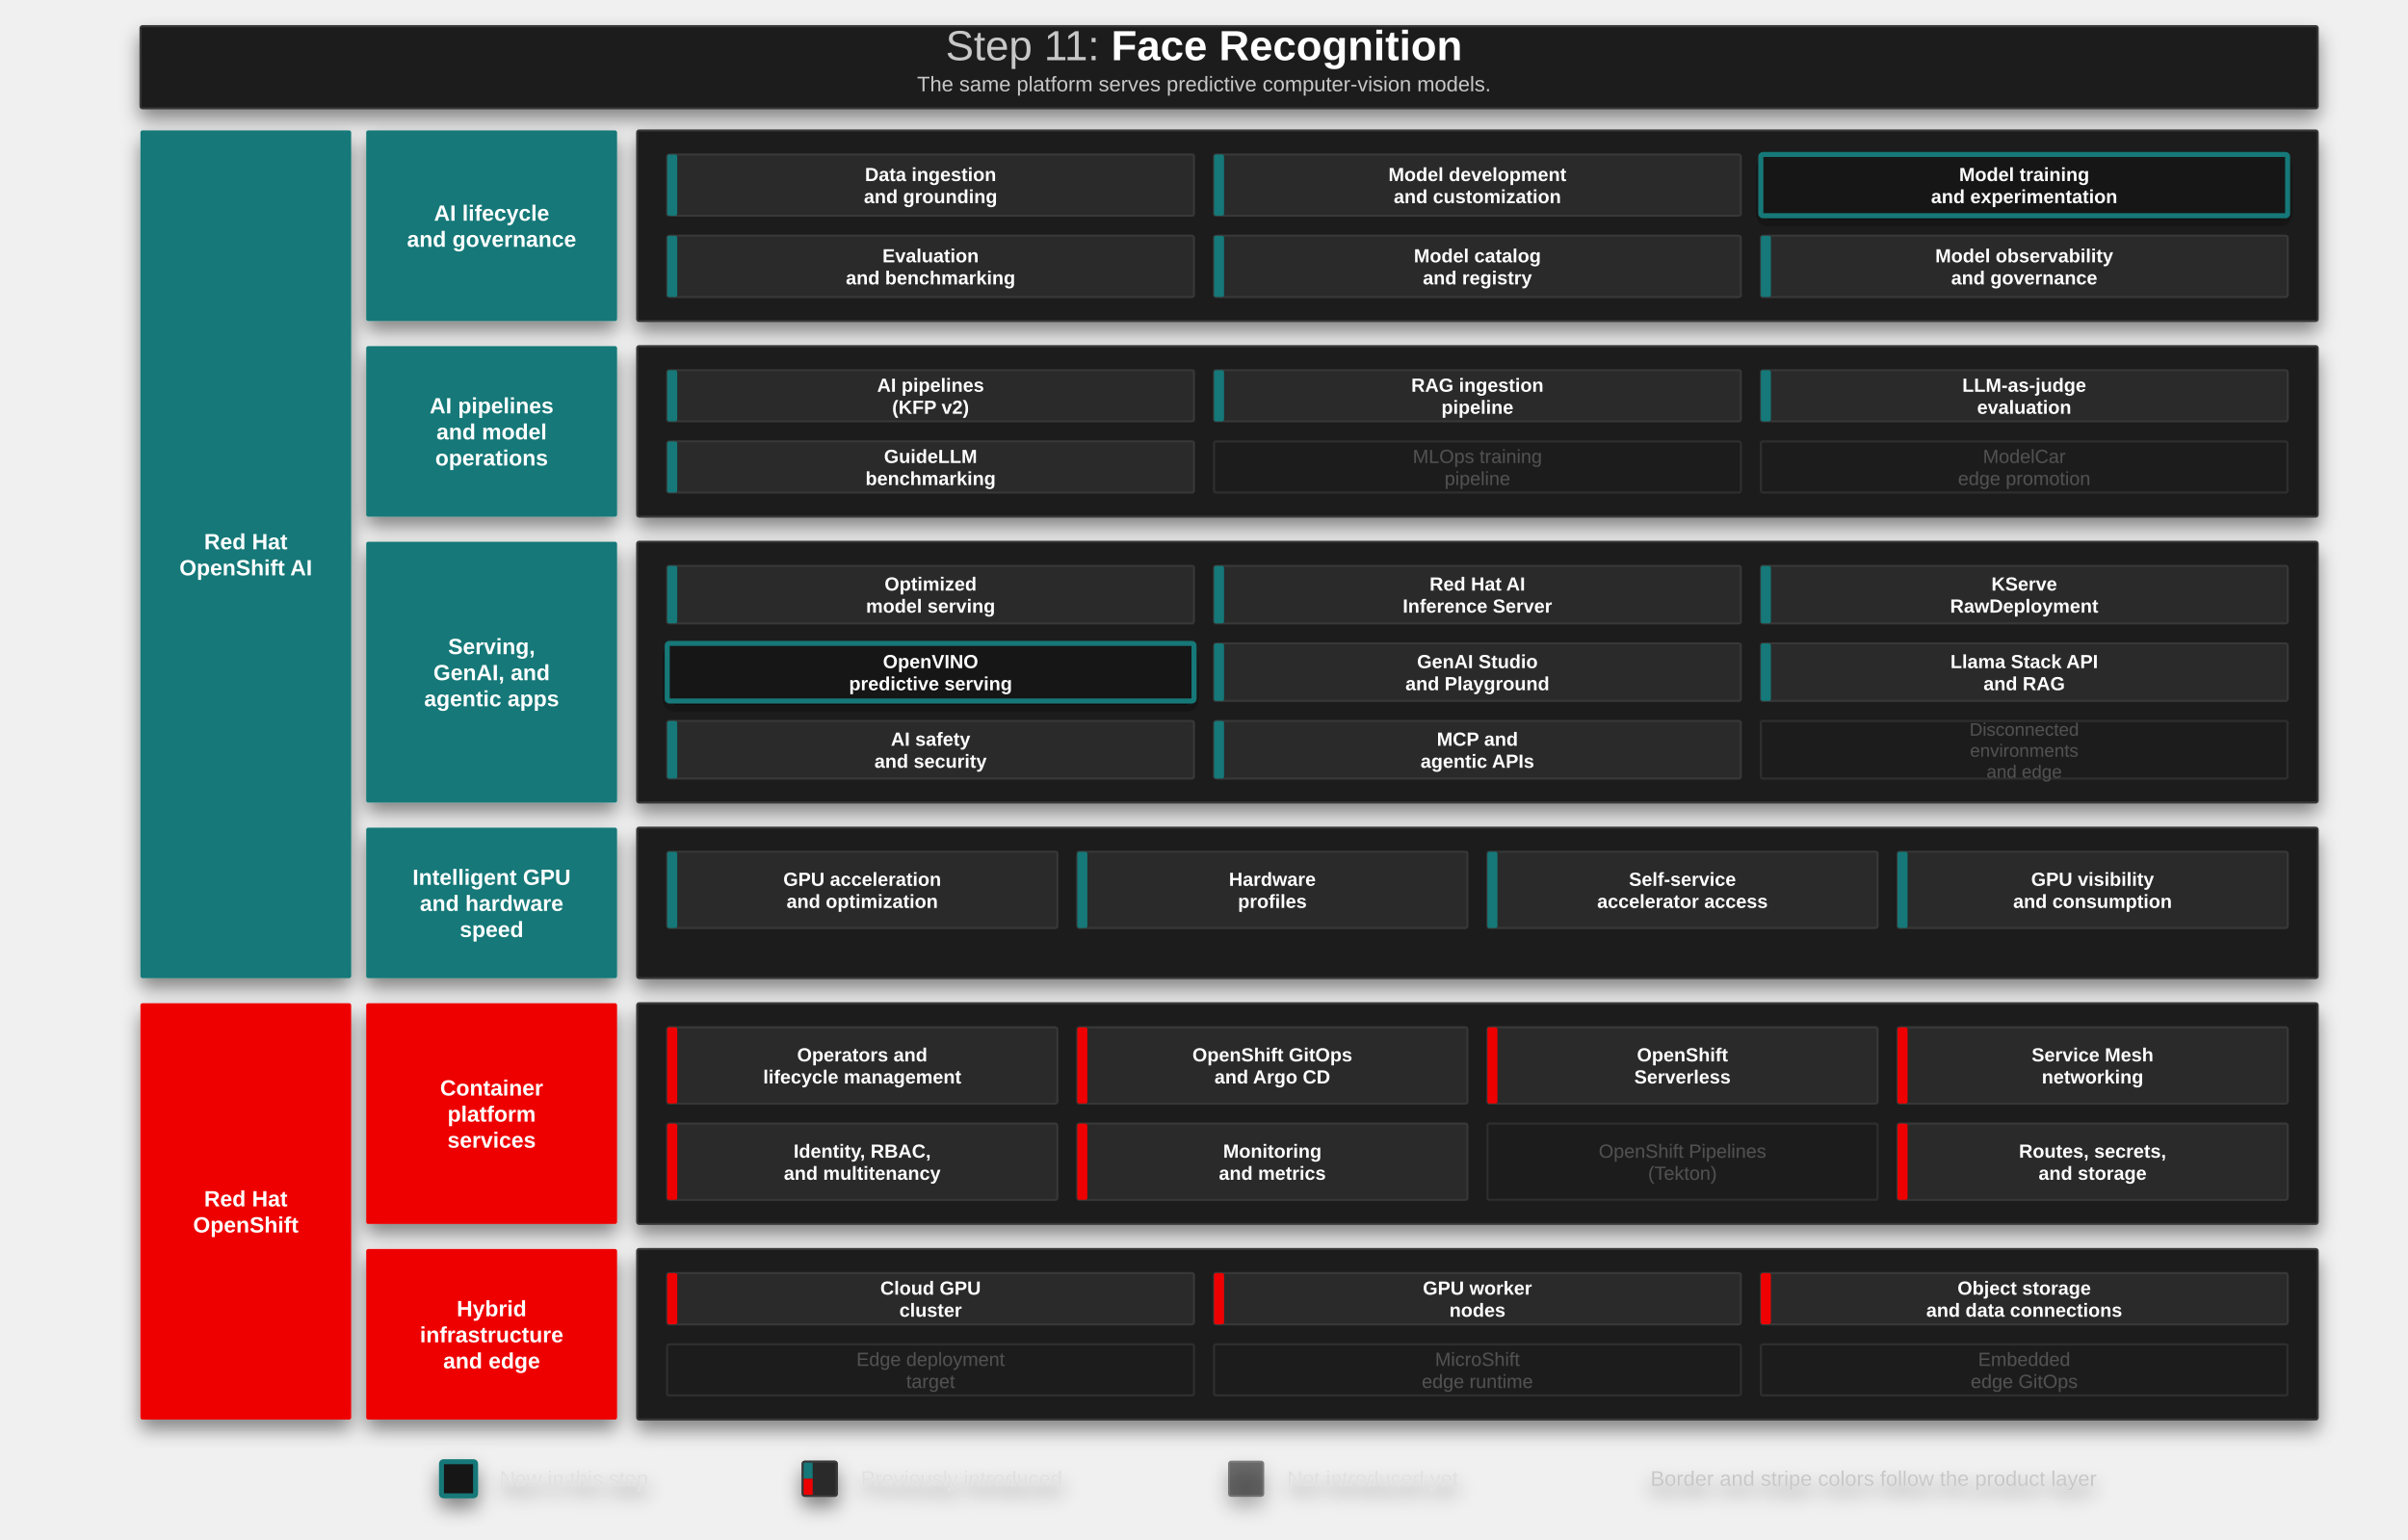
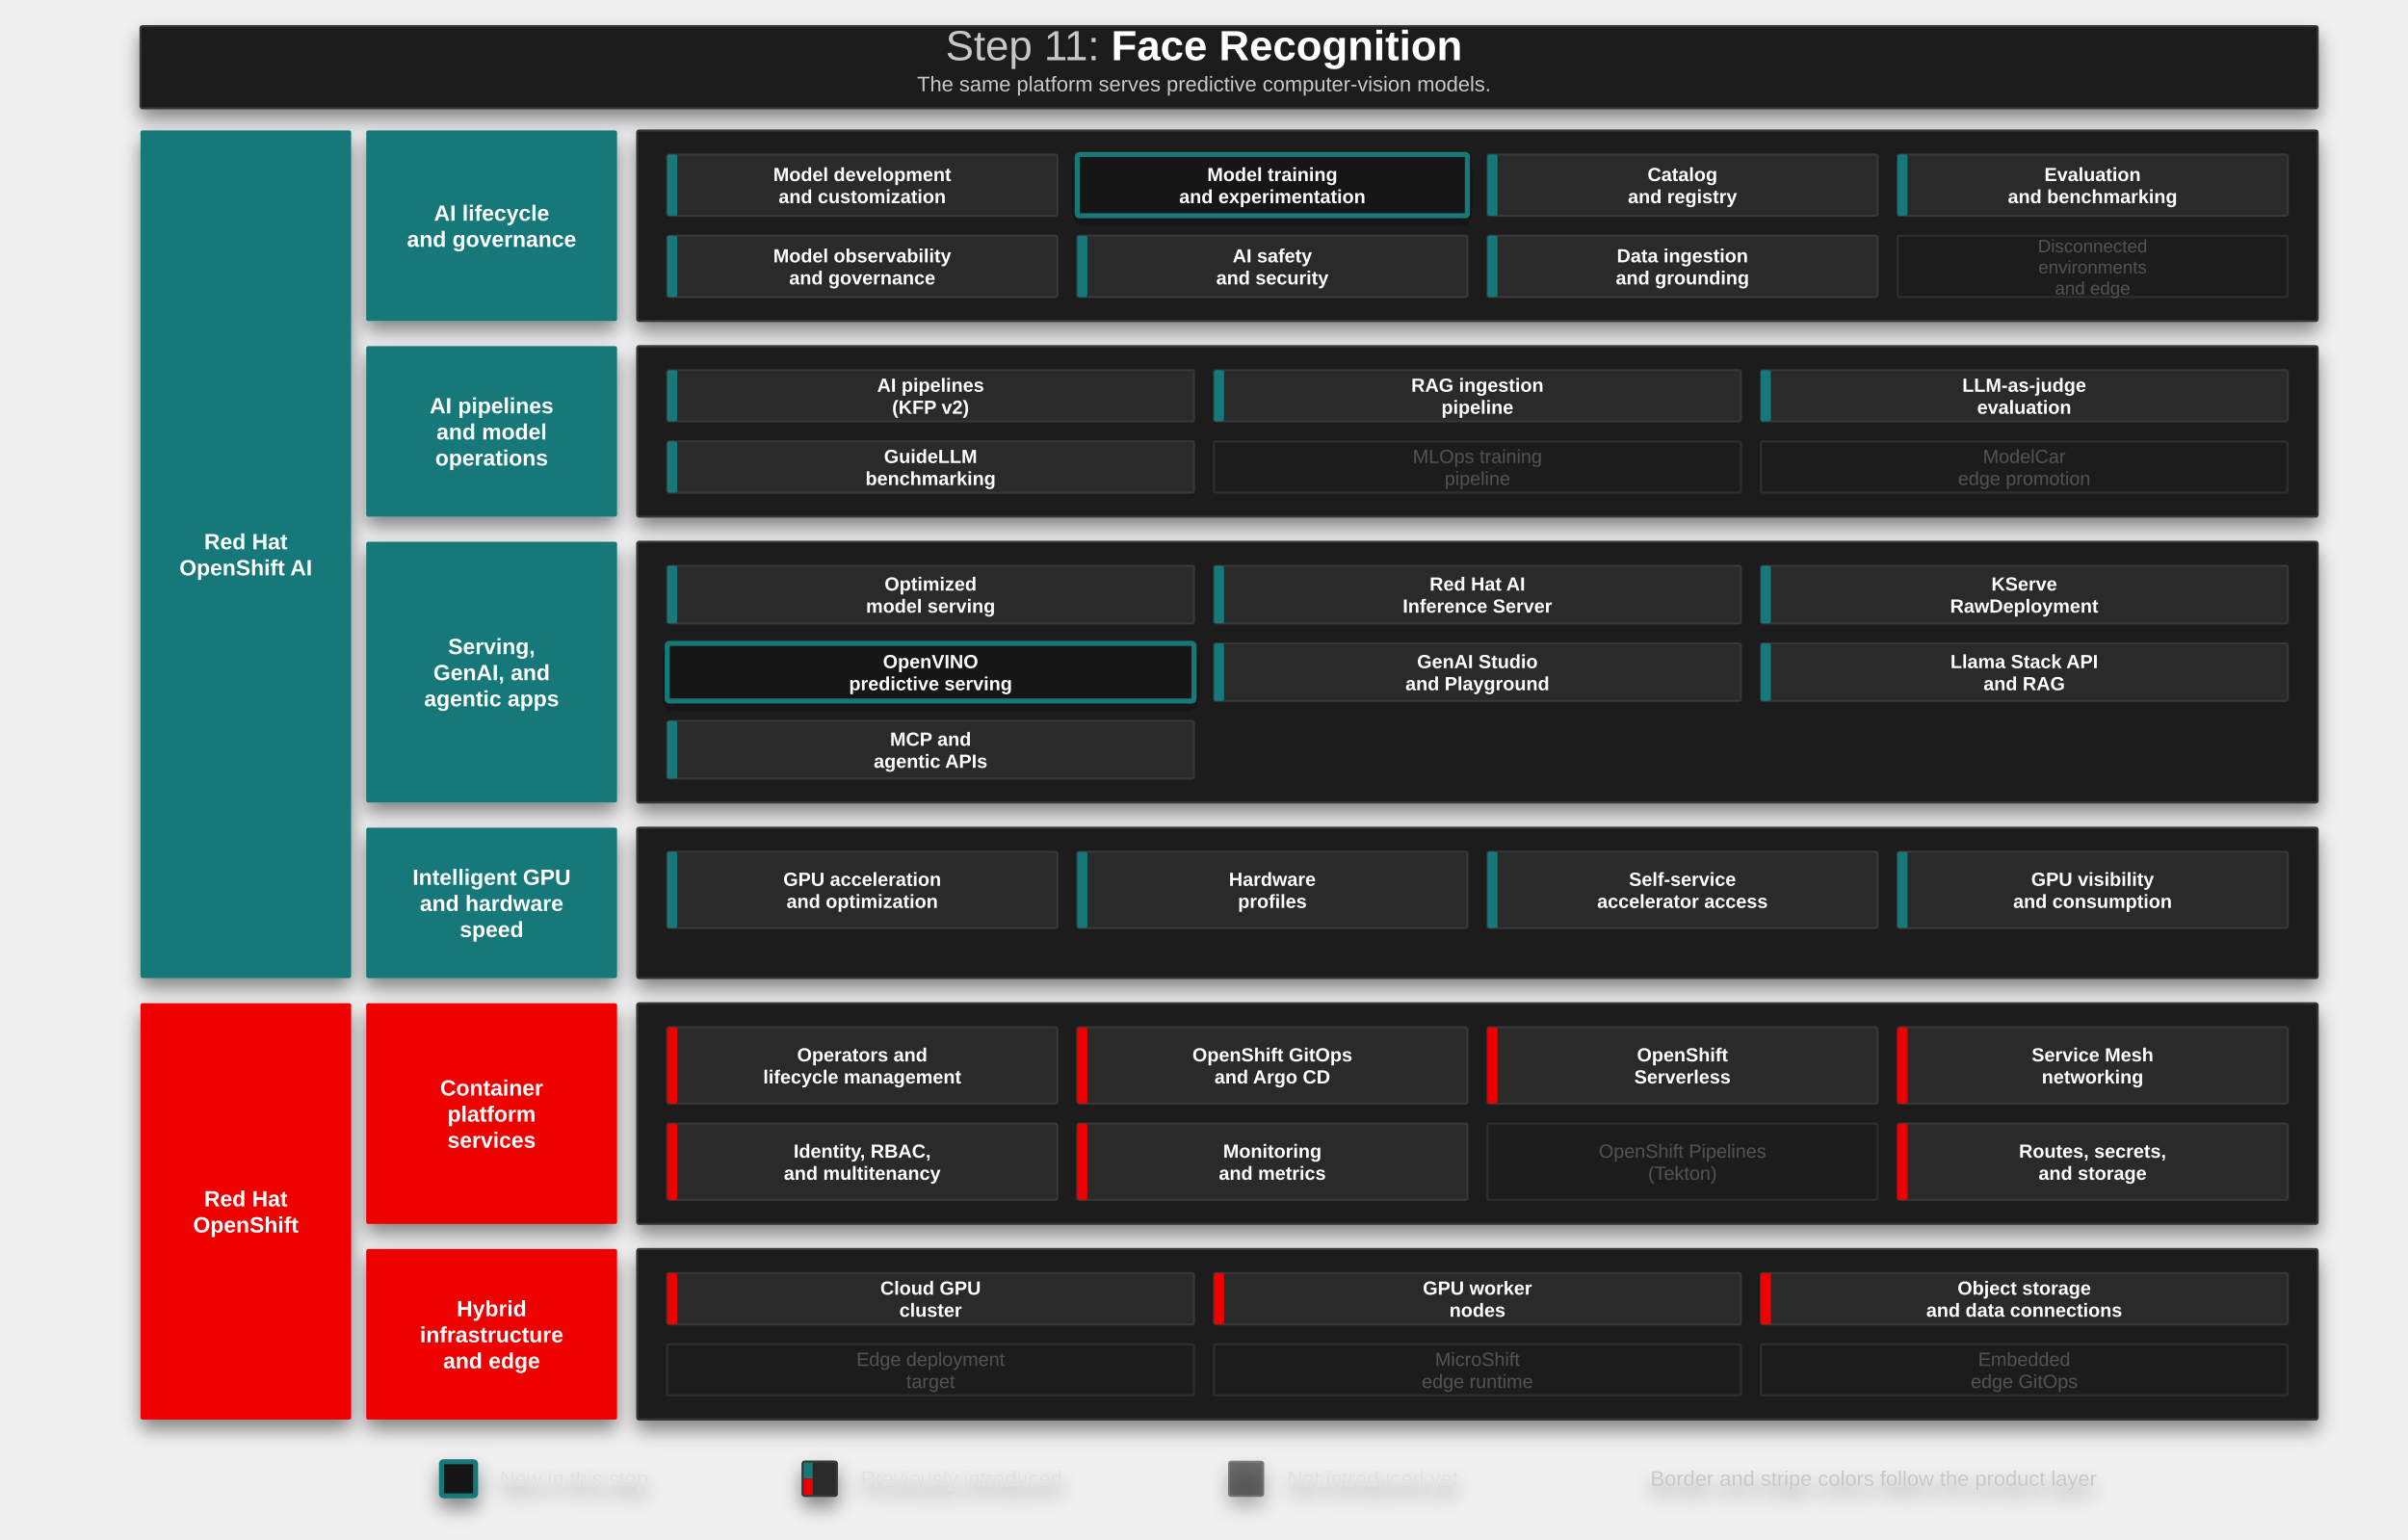
<svg xmlns="http://www.w3.org/2000/svg" width="2400" height="1535" viewBox="0 0 2400 1535" role="img" aria-labelledby="title desc">
  <style>.display{font-family:'Red Hat Display','Arial',sans-serif}.body{font-family:'Red Hat Text','Arial',sans-serif}</style>
  <defs>
    <filter id="lift" x="-20%" y="-20%" width="140%" height="140%">
      <feDropShadow dx="0" dy="6" stdDeviation="5" flood-color="#000" flood-opacity="0.55" />
    </filter>
    <filter id="panelShadow" x="-8%" y="-8%" width="116%" height="116%">
      <feDropShadow dx="0" dy="10" stdDeviation="9" flood-color="#000" flood-opacity="0.45" />
    </filter>
  </defs>
  <g filter="url(#panelShadow)">
    <rect x="140" y="26" width="2170" height="82" rx="2" fill="#1f1f1f" stroke="#383838" stroke-width="2" />
    <text x="1200.0" y="60" class="display" font-size="42" fill="#ffffff" font-weight="700" text-anchor="middle">
      <tspan fill="#c7c7c7" font-weight="500">Step 11:</tspan> Face Recognition</text>
    <text x="1200.0" y="91" class="body" font-size="21" fill="#c7c7c7" text-anchor="middle">The same platform serves predictive computer-vision models.</text>
    <rect x="140" y="130" width="210" height="845" rx="2" fill="#147878" stroke="#147878" stroke-width="0" />
    <text x="245.0" y="547.5" class="body" font-size="22" fill="#ffffff" font-weight="700" text-anchor="middle">Red Hat</text>
    <text x="245.0" y="573.5" class="body" font-size="22" fill="#ffffff" font-weight="700" text-anchor="middle">OpenShift AI</text>
    <rect x="140" y="1000" width="210" height="415" rx="2" fill="#ee0000" stroke="#ee0000" stroke-width="0" />
    <text x="245.0" y="1202.5" class="body" font-size="22" fill="#ffffff" font-weight="700" text-anchor="middle">Red Hat</text>
    <text x="245.0" y="1228.5" class="body" font-size="22" fill="#ffffff" font-weight="700" text-anchor="middle">OpenShift</text>
    <rect x="365" y="130" width="250" height="190" rx="2" fill="#147878" stroke="#147878" stroke-width="0" />
    <text x="490.0" y="220.0" class="body" font-size="22" fill="#ffffff" font-weight="700" text-anchor="middle">AI lifecycle</text>
    <text x="490.0" y="246.0" class="body" font-size="22" fill="#ffffff" font-weight="700" text-anchor="middle">and governance</text>
    <rect x="635" y="130" width="1675" height="190" rx="2" fill="#1f1f1f" stroke="#383838" stroke-width="2" />
    <g>
-       <rect x="665.0" y="154.0" width="525.0" height="61.0" rx="2" fill="#292929" stroke="#383838" stroke-width="2.0" />
+       <rect x="665.0" y="154.0" width="388.75" height="61.0" rx="2" fill="#292929" stroke="#383838" stroke-width="2.0" />
      <rect x="665.0" y="154.0" width="10" height="61.0" rx="2" fill="#147878" stroke="#147878" stroke-width="0" />
-       <text x="927.5" y="180.5" class="body" font-size="19" fill="#ffffff" font-weight="550" text-anchor="middle">Data ingestion</text>
-       <text x="927.5" y="202.5" class="body" font-size="19" fill="#ffffff" font-weight="550" text-anchor="middle">and grounding</text>
-     </g>
-     <g>
-       <rect x="1210.0" y="154.0" width="525.0" height="61.0" rx="2" fill="#292929" stroke="#383838" stroke-width="2.0" />
-       <rect x="1210.0" y="154.0" width="10" height="61.0" rx="2" fill="#147878" stroke="#147878" stroke-width="0" />
-       <text x="1472.5" y="180.5" class="body" font-size="19" fill="#ffffff" font-weight="550" text-anchor="middle">Model development</text>
-       <text x="1472.5" y="202.5" class="body" font-size="19" fill="#ffffff" font-weight="550" text-anchor="middle">and customization</text>
+       <text x="859.375" y="180.5" class="body" font-size="19" fill="#ffffff" font-weight="550" text-anchor="middle">Model development</text>
+       <text x="859.375" y="202.5" class="body" font-size="19" fill="#ffffff" font-weight="550" text-anchor="middle">and customization</text>
    </g>
    <g filter="url(#lift)">
-       <rect x="1755.0" y="154.0" width="525.0" height="61.0" rx="2" fill="#151515" stroke="#147878" stroke-width="5.0" />
-       <text x="2017.5" y="180.5" class="body" font-size="19" fill="#ffffff" font-weight="700" text-anchor="middle">Model training</text>
-       <text x="2017.5" y="202.5" class="body" font-size="19" fill="#ffffff" font-weight="700" text-anchor="middle">and experimentation</text>
-     </g>
-     <g>
-       <rect x="665.0" y="235.0" width="525.0" height="61.0" rx="2" fill="#292929" stroke="#383838" stroke-width="2.0" />
+       <rect x="1073.75" y="154.0" width="388.75" height="61.0" rx="2" fill="#151515" stroke="#147878" stroke-width="5.0" />
+       <text x="1268.125" y="180.5" class="body" font-size="19" fill="#ffffff" font-weight="700" text-anchor="middle">Model training</text>
+       <text x="1268.125" y="202.5" class="body" font-size="19" fill="#ffffff" font-weight="700" text-anchor="middle">and experimentation</text>
+     </g>
+     <g>
+       <rect x="1482.5" y="154.0" width="388.75" height="61.0" rx="2" fill="#292929" stroke="#383838" stroke-width="2.0" />
+       <rect x="1482.5" y="154.0" width="10" height="61.0" rx="2" fill="#147878" stroke="#147878" stroke-width="0" />
+       <text x="1676.875" y="180.5" class="body" font-size="19" fill="#ffffff" font-weight="550" text-anchor="middle">Catalog</text>
+       <text x="1676.875" y="202.5" class="body" font-size="19" fill="#ffffff" font-weight="550" text-anchor="middle">and registry</text>
+     </g>
+     <g>
+       <rect x="1891.25" y="154.0" width="388.75" height="61.0" rx="2" fill="#292929" stroke="#383838" stroke-width="2.0" />
+       <rect x="1891.25" y="154.0" width="10" height="61.0" rx="2" fill="#147878" stroke="#147878" stroke-width="0" />
+       <text x="2085.625" y="180.5" class="body" font-size="19" fill="#ffffff" font-weight="550" text-anchor="middle">Evaluation</text>
+       <text x="2085.625" y="202.5" class="body" font-size="19" fill="#ffffff" font-weight="550" text-anchor="middle">and benchmarking</text>
+     </g>
+     <g>
+       <rect x="665.0" y="235.0" width="388.75" height="61.0" rx="2" fill="#292929" stroke="#383838" stroke-width="2.0" />
      <rect x="665.0" y="235.0" width="10" height="61.0" rx="2" fill="#147878" stroke="#147878" stroke-width="0" />
-       <text x="927.5" y="261.5" class="body" font-size="19" fill="#ffffff" font-weight="550" text-anchor="middle">Evaluation</text>
-       <text x="927.5" y="283.5" class="body" font-size="19" fill="#ffffff" font-weight="550" text-anchor="middle">and benchmarking</text>
-     </g>
-     <g>
-       <rect x="1210.0" y="235.0" width="525.0" height="61.0" rx="2" fill="#292929" stroke="#383838" stroke-width="2.0" />
-       <rect x="1210.0" y="235.0" width="10" height="61.0" rx="2" fill="#147878" stroke="#147878" stroke-width="0" />
-       <text x="1472.5" y="261.5" class="body" font-size="19" fill="#ffffff" font-weight="550" text-anchor="middle">Model catalog</text>
-       <text x="1472.5" y="283.5" class="body" font-size="19" fill="#ffffff" font-weight="550" text-anchor="middle">and registry</text>
-     </g>
-     <g>
-       <rect x="1755.0" y="235.0" width="525.0" height="61.0" rx="2" fill="#292929" stroke="#383838" stroke-width="2.0" />
-       <rect x="1755.0" y="235.0" width="10" height="61.0" rx="2" fill="#147878" stroke="#147878" stroke-width="0" />
-       <text x="2017.5" y="261.5" class="body" font-size="19" fill="#ffffff" font-weight="550" text-anchor="middle">Model observability</text>
-       <text x="2017.5" y="283.5" class="body" font-size="19" fill="#ffffff" font-weight="550" text-anchor="middle">and governance</text>
+       <text x="859.375" y="261.5" class="body" font-size="19" fill="#ffffff" font-weight="550" text-anchor="middle">Model observability</text>
+       <text x="859.375" y="283.5" class="body" font-size="19" fill="#ffffff" font-weight="550" text-anchor="middle">and governance</text>
+     </g>
+     <g>
+       <rect x="1073.75" y="235.0" width="388.75" height="61.0" rx="2" fill="#292929" stroke="#383838" stroke-width="2.0" />
+       <rect x="1073.75" y="235.0" width="10" height="61.0" rx="2" fill="#147878" stroke="#147878" stroke-width="0" />
+       <text x="1268.125" y="261.5" class="body" font-size="19" fill="#ffffff" font-weight="550" text-anchor="middle">AI safety</text>
+       <text x="1268.125" y="283.5" class="body" font-size="19" fill="#ffffff" font-weight="550" text-anchor="middle">and security</text>
+     </g>
+     <g>
+       <rect x="1482.5" y="235.0" width="388.75" height="61.0" rx="2" fill="#292929" stroke="#383838" stroke-width="2.0" />
+       <rect x="1482.5" y="235.0" width="10" height="61.0" rx="2" fill="#147878" stroke="#147878" stroke-width="0" />
+       <text x="1676.875" y="261.5" class="body" font-size="19" fill="#ffffff" font-weight="550" text-anchor="middle">Data ingestion</text>
+       <text x="1676.875" y="283.5" class="body" font-size="19" fill="#ffffff" font-weight="550" text-anchor="middle">and grounding</text>
+     </g>
+     <g opacity="0.62">
+       <rect x="1891.25" y="235.0" width="388.75" height="61.0" rx="2" fill="#1f1f1f" stroke="#383838" stroke-width="2.0" />
+       <text x="2085.625" y="251.5" class="body" font-size="18" fill="#707070" font-weight="450" text-anchor="middle">Disconnected</text>
+       <text x="2085.625" y="272.5" class="body" font-size="18" fill="#707070" font-weight="450" text-anchor="middle">environments</text>
+       <text x="2085.625" y="293.5" class="body" font-size="18" fill="#707070" font-weight="450" text-anchor="middle">and edge</text>
    </g>
    <rect x="365" y="345" width="250" height="170" rx="2" fill="#147878" stroke="#147878" stroke-width="0" />
    <text x="490.0" y="412.0" class="body" font-size="22" fill="#ffffff" font-weight="700" text-anchor="middle">AI pipelines</text>
    <text x="490.0" y="438.0" class="body" font-size="22" fill="#ffffff" font-weight="700" text-anchor="middle">and model</text>
    <text x="490.0" y="464.0" class="body" font-size="22" fill="#ffffff" font-weight="700" text-anchor="middle">operations</text>
    <rect x="635" y="345" width="1675" height="170" rx="2" fill="#1f1f1f" stroke="#383838" stroke-width="2" />
    <g>
      <rect x="665.0" y="369.0" width="525.0" height="51.0" rx="2" fill="#292929" stroke="#383838" stroke-width="2.0" />
      <rect x="665.0" y="369.0" width="10" height="51.0" rx="2" fill="#147878" stroke="#147878" stroke-width="0" />
      <text x="927.5" y="390.5" class="body" font-size="19" fill="#ffffff" font-weight="550" text-anchor="middle">AI pipelines</text>
      <text x="927.5" y="412.5" class="body" font-size="19" fill="#ffffff" font-weight="550" text-anchor="middle">(KFP v2)</text>
    </g>
    <g>
      <rect x="1210.0" y="369.0" width="525.0" height="51.0" rx="2" fill="#292929" stroke="#383838" stroke-width="2.0" />
      <rect x="1210.0" y="369.0" width="10" height="51.0" rx="2" fill="#147878" stroke="#147878" stroke-width="0" />
      <text x="1472.5" y="390.5" class="body" font-size="19" fill="#ffffff" font-weight="550" text-anchor="middle">RAG ingestion</text>
      <text x="1472.5" y="412.5" class="body" font-size="19" fill="#ffffff" font-weight="550" text-anchor="middle">pipeline</text>
    </g>
    <g>
      <rect x="1755.0" y="369.0" width="525.0" height="51.0" rx="2" fill="#292929" stroke="#383838" stroke-width="2.0" />
      <rect x="1755.0" y="369.0" width="10" height="51.0" rx="2" fill="#147878" stroke="#147878" stroke-width="0" />
      <text x="2017.5" y="390.5" class="body" font-size="19" fill="#ffffff" font-weight="550" text-anchor="middle">LLM-as-judge</text>
      <text x="2017.5" y="412.5" class="body" font-size="19" fill="#ffffff" font-weight="550" text-anchor="middle">evaluation</text>
    </g>
    <g>
      <rect x="665.0" y="440.0" width="525.0" height="51.0" rx="2" fill="#292929" stroke="#383838" stroke-width="2.0" />
      <rect x="665.0" y="440.0" width="10" height="51.0" rx="2" fill="#147878" stroke="#147878" stroke-width="0" />
      <text x="927.5" y="461.5" class="body" font-size="19" fill="#ffffff" font-weight="550" text-anchor="middle">GuideLLM</text>
      <text x="927.5" y="483.5" class="body" font-size="19" fill="#ffffff" font-weight="550" text-anchor="middle">benchmarking</text>
    </g>
    <g opacity="0.62">
      <rect x="1210.0" y="440.0" width="525.0" height="51.0" rx="2" fill="#1f1f1f" stroke="#383838" stroke-width="2.0" />
      <text x="1472.5" y="461.5" class="body" font-size="19" fill="#707070" font-weight="450" text-anchor="middle">MLOps training</text>
      <text x="1472.5" y="483.5" class="body" font-size="19" fill="#707070" font-weight="450" text-anchor="middle">pipeline</text>
    </g>
    <g opacity="0.62">
      <rect x="1755.0" y="440.0" width="525.0" height="51.0" rx="2" fill="#1f1f1f" stroke="#383838" stroke-width="2.0" />
      <text x="2017.5" y="461.5" class="body" font-size="19" fill="#707070" font-weight="450" text-anchor="middle">ModelCar</text>
      <text x="2017.5" y="483.5" class="body" font-size="19" fill="#707070" font-weight="450" text-anchor="middle">edge promotion</text>
    </g>
    <rect x="365" y="540" width="250" height="260" rx="2" fill="#147878" stroke="#147878" stroke-width="0" />
    <text x="490.0" y="652.0" class="body" font-size="22" fill="#ffffff" font-weight="700" text-anchor="middle">Serving,</text>
    <text x="490.0" y="678.0" class="body" font-size="22" fill="#ffffff" font-weight="700" text-anchor="middle">GenAI, and</text>
    <text x="490.0" y="704.0" class="body" font-size="22" fill="#ffffff" font-weight="700" text-anchor="middle">agentic apps</text>
    <rect x="635" y="540" width="1675" height="260" rx="2" fill="#1f1f1f" stroke="#383838" stroke-width="2" />
    <g>
      <rect x="665.0" y="564.0" width="525.0" height="57.333" rx="2" fill="#292929" stroke="#383838" stroke-width="2.0" />
      <rect x="665.0" y="564.0" width="10" height="57.333" rx="2" fill="#147878" stroke="#147878" stroke-width="0" />
      <text x="927.5" y="588.667" class="body" font-size="19" fill="#ffffff" font-weight="550" text-anchor="middle">Optimized</text>
      <text x="927.5" y="610.667" class="body" font-size="19" fill="#ffffff" font-weight="550" text-anchor="middle">model serving</text>
    </g>
    <g>
      <rect x="1210.0" y="564.0" width="525.0" height="57.333" rx="2" fill="#292929" stroke="#383838" stroke-width="2.0" />
      <rect x="1210.0" y="564.0" width="10" height="57.333" rx="2" fill="#147878" stroke="#147878" stroke-width="0" />
      <text x="1472.5" y="588.667" class="body" font-size="19" fill="#ffffff" font-weight="550" text-anchor="middle">Red Hat AI</text>
      <text x="1472.5" y="610.667" class="body" font-size="19" fill="#ffffff" font-weight="550" text-anchor="middle">Inference Server</text>
    </g>
    <g>
      <rect x="1755.0" y="564.0" width="525.0" height="57.333" rx="2" fill="#292929" stroke="#383838" stroke-width="2.0" />
      <rect x="1755.0" y="564.0" width="10" height="57.333" rx="2" fill="#147878" stroke="#147878" stroke-width="0" />
      <text x="2017.5" y="588.667" class="body" font-size="19" fill="#ffffff" font-weight="550" text-anchor="middle">KServe</text>
      <text x="2017.5" y="610.667" class="body" font-size="19" fill="#ffffff" font-weight="550" text-anchor="middle">RawDeployment</text>
    </g>
    <g filter="url(#lift)">
      <rect x="665.0" y="641.333" width="525.0" height="57.333" rx="2" fill="#151515" stroke="#147878" stroke-width="5.0" />
      <text x="927.5" y="666.0" class="body" font-size="19" fill="#ffffff" font-weight="700" text-anchor="middle">OpenVINO</text>
      <text x="927.5" y="688.0" class="body" font-size="19" fill="#ffffff" font-weight="700" text-anchor="middle">predictive serving</text>
    </g>
    <g>
      <rect x="1210.0" y="641.333" width="525.0" height="57.333" rx="2" fill="#292929" stroke="#383838" stroke-width="2.0" />
      <rect x="1210.0" y="641.333" width="10" height="57.333" rx="2" fill="#147878" stroke="#147878" stroke-width="0" />
      <text x="1472.5" y="666.0" class="body" font-size="19" fill="#ffffff" font-weight="550" text-anchor="middle">GenAI Studio</text>
      <text x="1472.5" y="688.0" class="body" font-size="19" fill="#ffffff" font-weight="550" text-anchor="middle">and Playground</text>
    </g>
    <g>
      <rect x="1755.0" y="641.333" width="525.0" height="57.333" rx="2" fill="#292929" stroke="#383838" stroke-width="2.0" />
      <rect x="1755.0" y="641.333" width="10" height="57.333" rx="2" fill="#147878" stroke="#147878" stroke-width="0" />
      <text x="2017.5" y="666.0" class="body" font-size="19" fill="#ffffff" font-weight="550" text-anchor="middle">Llama Stack API</text>
      <text x="2017.5" y="688.0" class="body" font-size="19" fill="#ffffff" font-weight="550" text-anchor="middle">and RAG</text>
    </g>
    <g>
      <rect x="665.0" y="718.667" width="525.0" height="57.333" rx="2" fill="#292929" stroke="#383838" stroke-width="2.0" />
      <rect x="665.0" y="718.667" width="10" height="57.333" rx="2" fill="#147878" stroke="#147878" stroke-width="0" />
-       <text x="927.5" y="743.333" class="body" font-size="19" fill="#ffffff" font-weight="550" text-anchor="middle">AI safety</text>
-       <text x="927.5" y="765.333" class="body" font-size="19" fill="#ffffff" font-weight="550" text-anchor="middle">and security</text>
-     </g>
-     <g>
-       <rect x="1210.0" y="718.667" width="525.0" height="57.333" rx="2" fill="#292929" stroke="#383838" stroke-width="2.0" />
-       <rect x="1210.0" y="718.667" width="10" height="57.333" rx="2" fill="#147878" stroke="#147878" stroke-width="0" />
-       <text x="1472.5" y="743.333" class="body" font-size="19" fill="#ffffff" font-weight="550" text-anchor="middle">MCP and</text>
-       <text x="1472.5" y="765.333" class="body" font-size="19" fill="#ffffff" font-weight="550" text-anchor="middle">agentic APIs</text>
-     </g>
-     <g opacity="0.62">
-       <rect x="1755.0" y="718.667" width="525.0" height="57.333" rx="2" fill="#1f1f1f" stroke="#383838" stroke-width="2.0" />
-       <text x="2017.5" y="733.333" class="body" font-size="18" fill="#707070" font-weight="450" text-anchor="middle">Disconnected</text>
-       <text x="2017.5" y="754.333" class="body" font-size="18" fill="#707070" font-weight="450" text-anchor="middle">environments</text>
-       <text x="2017.5" y="775.333" class="body" font-size="18" fill="#707070" font-weight="450" text-anchor="middle">and edge</text>
+       <text x="927.5" y="743.333" class="body" font-size="19" fill="#ffffff" font-weight="550" text-anchor="middle">MCP and</text>
+       <text x="927.5" y="765.333" class="body" font-size="19" fill="#ffffff" font-weight="550" text-anchor="middle">agentic APIs</text>
    </g>
    <rect x="365" y="825" width="250" height="150" rx="2" fill="#147878" stroke="#147878" stroke-width="0" />
    <text x="490.0" y="882.0" class="body" font-size="22" fill="#ffffff" font-weight="700" text-anchor="middle">Intelligent GPU</text>
    <text x="490.0" y="908.0" class="body" font-size="22" fill="#ffffff" font-weight="700" text-anchor="middle">and hardware</text>
    <text x="490.0" y="934.0" class="body" font-size="22" fill="#ffffff" font-weight="700" text-anchor="middle">speed</text>
    <rect x="635" y="825" width="1675" height="150" rx="2" fill="#1f1f1f" stroke="#383838" stroke-width="2" />
    <g>
      <rect x="665.0" y="849" width="388.75" height="76" rx="2" fill="#292929" stroke="#383838" stroke-width="2.0" />
      <rect x="665.0" y="849" width="10" height="76" rx="2" fill="#147878" stroke="#147878" stroke-width="0" />
      <text x="859.375" y="883.0" class="body" font-size="19" fill="#ffffff" font-weight="550" text-anchor="middle">GPU acceleration</text>
      <text x="859.375" y="905.0" class="body" font-size="19" fill="#ffffff" font-weight="550" text-anchor="middle">and optimization</text>
    </g>
    <g>
      <rect x="1073.75" y="849" width="388.75" height="76" rx="2" fill="#292929" stroke="#383838" stroke-width="2.0" />
      <rect x="1073.75" y="849" width="10" height="76" rx="2" fill="#147878" stroke="#147878" stroke-width="0" />
      <text x="1268.125" y="883.0" class="body" font-size="19" fill="#ffffff" font-weight="550" text-anchor="middle">Hardware</text>
      <text x="1268.125" y="905.0" class="body" font-size="19" fill="#ffffff" font-weight="550" text-anchor="middle">profiles</text>
    </g>
    <g>
      <rect x="1482.5" y="849" width="388.75" height="76" rx="2" fill="#292929" stroke="#383838" stroke-width="2.0" />
      <rect x="1482.5" y="849" width="10" height="76" rx="2" fill="#147878" stroke="#147878" stroke-width="0" />
      <text x="1676.875" y="883.0" class="body" font-size="19" fill="#ffffff" font-weight="550" text-anchor="middle">Self-service</text>
      <text x="1676.875" y="905.0" class="body" font-size="19" fill="#ffffff" font-weight="550" text-anchor="middle">accelerator access</text>
    </g>
    <g>
      <rect x="1891.25" y="849" width="388.75" height="76" rx="2" fill="#292929" stroke="#383838" stroke-width="2.0" />
      <rect x="1891.25" y="849" width="10" height="76" rx="2" fill="#147878" stroke="#147878" stroke-width="0" />
      <text x="2085.625" y="883.0" class="body" font-size="19" fill="#ffffff" font-weight="550" text-anchor="middle">GPU visibility</text>
      <text x="2085.625" y="905.0" class="body" font-size="19" fill="#ffffff" font-weight="550" text-anchor="middle">and consumption</text>
    </g>
    <rect x="365" y="1000" width="250" height="220" rx="2" fill="#ee0000" stroke="#ee0000" stroke-width="0" />
    <text x="490.0" y="1092.0" class="body" font-size="22" fill="#ffffff" font-weight="700" text-anchor="middle">Container</text>
    <text x="490.0" y="1118.0" class="body" font-size="22" fill="#ffffff" font-weight="700" text-anchor="middle">platform</text>
    <text x="490.0" y="1144.0" class="body" font-size="22" fill="#ffffff" font-weight="700" text-anchor="middle">services</text>
    <rect x="635" y="1000" width="1675" height="220" rx="2" fill="#1f1f1f" stroke="#383838" stroke-width="2" />
    <g>
      <rect x="665.0" y="1024" width="388.75" height="76" rx="2" fill="#292929" stroke="#383838" stroke-width="2.0" />
      <rect x="665.0" y="1024" width="10" height="76" rx="2" fill="#ee0000" stroke="#ee0000" stroke-width="0" />
      <text x="859.375" y="1058.0" class="body" font-size="19" fill="#ffffff" font-weight="550" text-anchor="middle">Operators and</text>
      <text x="859.375" y="1080.0" class="body" font-size="19" fill="#ffffff" font-weight="550" text-anchor="middle">lifecycle management</text>
    </g>
    <g>
      <rect x="1073.75" y="1024" width="388.75" height="76" rx="2" fill="#292929" stroke="#383838" stroke-width="2.0" />
      <rect x="1073.75" y="1024" width="10" height="76" rx="2" fill="#ee0000" stroke="#ee0000" stroke-width="0" />
      <text x="1268.125" y="1058.0" class="body" font-size="19" fill="#ffffff" font-weight="550" text-anchor="middle">OpenShift GitOps</text>
      <text x="1268.125" y="1080.0" class="body" font-size="19" fill="#ffffff" font-weight="550" text-anchor="middle">and Argo CD</text>
    </g>
    <g>
      <rect x="1482.5" y="1024" width="388.75" height="76" rx="2" fill="#292929" stroke="#383838" stroke-width="2.0" />
      <rect x="1482.5" y="1024" width="10" height="76" rx="2" fill="#ee0000" stroke="#ee0000" stroke-width="0" />
      <text x="1676.875" y="1058.0" class="body" font-size="19" fill="#ffffff" font-weight="550" text-anchor="middle">OpenShift</text>
      <text x="1676.875" y="1080.0" class="body" font-size="19" fill="#ffffff" font-weight="550" text-anchor="middle">Serverless</text>
    </g>
    <g>
      <rect x="1891.25" y="1024" width="388.75" height="76" rx="2" fill="#292929" stroke="#383838" stroke-width="2.0" />
      <rect x="1891.25" y="1024" width="10" height="76" rx="2" fill="#ee0000" stroke="#ee0000" stroke-width="0" />
      <text x="2085.625" y="1058.0" class="body" font-size="19" fill="#ffffff" font-weight="550" text-anchor="middle">Service Mesh</text>
      <text x="2085.625" y="1080.0" class="body" font-size="19" fill="#ffffff" font-weight="550" text-anchor="middle">networking</text>
    </g>
    <g>
      <rect x="665.0" y="1120" width="388.75" height="76" rx="2" fill="#292929" stroke="#383838" stroke-width="2.0" />
      <rect x="665.0" y="1120" width="10" height="76" rx="2" fill="#ee0000" stroke="#ee0000" stroke-width="0" />
      <text x="859.375" y="1154.0" class="body" font-size="19" fill="#ffffff" font-weight="550" text-anchor="middle">Identity, RBAC,</text>
      <text x="859.375" y="1176.0" class="body" font-size="19" fill="#ffffff" font-weight="550" text-anchor="middle">and multitenancy</text>
    </g>
    <g>
      <rect x="1073.75" y="1120" width="388.75" height="76" rx="2" fill="#292929" stroke="#383838" stroke-width="2.0" />
      <rect x="1073.75" y="1120" width="10" height="76" rx="2" fill="#ee0000" stroke="#ee0000" stroke-width="0" />
      <text x="1268.125" y="1154.0" class="body" font-size="19" fill="#ffffff" font-weight="550" text-anchor="middle">Monitoring</text>
      <text x="1268.125" y="1176.0" class="body" font-size="19" fill="#ffffff" font-weight="550" text-anchor="middle">and metrics</text>
    </g>
    <g opacity="0.62">
      <rect x="1482.5" y="1120" width="388.75" height="76" rx="2" fill="#1f1f1f" stroke="#383838" stroke-width="2.0" />
      <text x="1676.875" y="1154.0" class="body" font-size="19" fill="#707070" font-weight="450" text-anchor="middle">OpenShift Pipelines</text>
      <text x="1676.875" y="1176.0" class="body" font-size="19" fill="#707070" font-weight="450" text-anchor="middle">(Tekton)</text>
    </g>
    <g>
      <rect x="1891.25" y="1120" width="388.75" height="76" rx="2" fill="#292929" stroke="#383838" stroke-width="2.0" />
      <rect x="1891.25" y="1120" width="10" height="76" rx="2" fill="#ee0000" stroke="#ee0000" stroke-width="0" />
      <text x="2085.625" y="1154.0" class="body" font-size="19" fill="#ffffff" font-weight="550" text-anchor="middle">Routes, secrets,</text>
      <text x="2085.625" y="1176.0" class="body" font-size="19" fill="#ffffff" font-weight="550" text-anchor="middle">and storage</text>
    </g>
    <rect x="365" y="1245" width="250" height="170" rx="2" fill="#ee0000" stroke="#ee0000" stroke-width="0" />
    <text x="490.0" y="1312.0" class="body" font-size="22" fill="#ffffff" font-weight="700" text-anchor="middle">Hybrid</text>
    <text x="490.0" y="1338.0" class="body" font-size="22" fill="#ffffff" font-weight="700" text-anchor="middle">infrastructure</text>
    <text x="490.0" y="1364.0" class="body" font-size="22" fill="#ffffff" font-weight="700" text-anchor="middle">and edge</text>
    <rect x="635" y="1245" width="1675" height="170" rx="2" fill="#1f1f1f" stroke="#383838" stroke-width="2" />
    <g>
      <rect x="665.0" y="1269.0" width="525.0" height="51.0" rx="2" fill="#292929" stroke="#383838" stroke-width="2.0" />
      <rect x="665.0" y="1269.0" width="10" height="51.0" rx="2" fill="#ee0000" stroke="#ee0000" stroke-width="0" />
      <text x="927.5" y="1290.5" class="body" font-size="19" fill="#ffffff" font-weight="550" text-anchor="middle">Cloud GPU</text>
      <text x="927.5" y="1312.5" class="body" font-size="19" fill="#ffffff" font-weight="550" text-anchor="middle">cluster</text>
    </g>
    <g>
      <rect x="1210.0" y="1269.0" width="525.0" height="51.0" rx="2" fill="#292929" stroke="#383838" stroke-width="2.0" />
      <rect x="1210.0" y="1269.0" width="10" height="51.0" rx="2" fill="#ee0000" stroke="#ee0000" stroke-width="0" />
      <text x="1472.5" y="1290.5" class="body" font-size="19" fill="#ffffff" font-weight="550" text-anchor="middle">GPU worker</text>
      <text x="1472.5" y="1312.5" class="body" font-size="19" fill="#ffffff" font-weight="550" text-anchor="middle">nodes</text>
    </g>
    <g>
      <rect x="1755.0" y="1269.0" width="525.0" height="51.0" rx="2" fill="#292929" stroke="#383838" stroke-width="2.0" />
      <rect x="1755.0" y="1269.0" width="10" height="51.0" rx="2" fill="#ee0000" stroke="#ee0000" stroke-width="0" />
      <text x="2017.5" y="1290.5" class="body" font-size="19" fill="#ffffff" font-weight="550" text-anchor="middle">Object storage</text>
      <text x="2017.5" y="1312.5" class="body" font-size="19" fill="#ffffff" font-weight="550" text-anchor="middle">and data connections</text>
    </g>
    <g opacity="0.62">
      <rect x="665.0" y="1340.0" width="525.0" height="51.0" rx="2" fill="#1f1f1f" stroke="#383838" stroke-width="2.0" />
      <text x="927.5" y="1361.5" class="body" font-size="19" fill="#707070" font-weight="450" text-anchor="middle">Edge deployment</text>
      <text x="927.5" y="1383.5" class="body" font-size="19" fill="#707070" font-weight="450" text-anchor="middle">target</text>
    </g>
    <g opacity="0.62">
      <rect x="1210.0" y="1340.0" width="525.0" height="51.0" rx="2" fill="#1f1f1f" stroke="#383838" stroke-width="2.0" />
      <text x="1472.5" y="1361.5" class="body" font-size="19" fill="#707070" font-weight="450" text-anchor="middle">MicroShift</text>
      <text x="1472.5" y="1383.5" class="body" font-size="19" fill="#707070" font-weight="450" text-anchor="middle">edge runtime</text>
    </g>
    <g opacity="0.62">
      <rect x="1755.0" y="1340.0" width="525.0" height="51.0" rx="2" fill="#1f1f1f" stroke="#383838" stroke-width="2.0" />
      <text x="2017.5" y="1361.5" class="body" font-size="19" fill="#707070" font-weight="450" text-anchor="middle">Embedded</text>
      <text x="2017.5" y="1383.5" class="body" font-size="19" fill="#707070" font-weight="450" text-anchor="middle">edge GitOps</text>
    </g>
    <rect x="440" y="1457" width="34" height="34" rx="2" fill="#151515" stroke="#147878" stroke-width="5" />
    <text x="498" y="1481" class="body" font-size="21" fill="#e0e0e0">New in this step</text>
    <rect x="800" y="1457" width="34" height="34" rx="2" fill="#292929" stroke="#383838" stroke-width="2" />
    <rect x="800" y="1457" width="10" height="17" rx="0" fill="#147878" stroke="#147878" stroke-width="0" />
    <rect x="800" y="1474" width="10" height="17" rx="0" fill="#ee0000" stroke="#ee0000" stroke-width="0" />
    <rect x="800" y="1457" width="34" height="34" rx="2" fill="none" stroke="#383838" stroke-width="2" />
    <text x="858" y="1481" class="body" font-size="21" fill="#e0e0e0">Previously introduced</text>
    <rect x="1225" y="1457" width="34" height="34" rx="2" fill="#1f1f1f" stroke="#383838" stroke-width="2" opacity="0.62" />
    <text x="1283" y="1481" class="body" font-size="21" fill="#e0e0e0">Not introduced yet</text>
    <text x="1645" y="1481" class="body" font-size="21" fill="#c7c7c7">Border and stripe colors follow the product layer</text>
  </g>
</svg>
